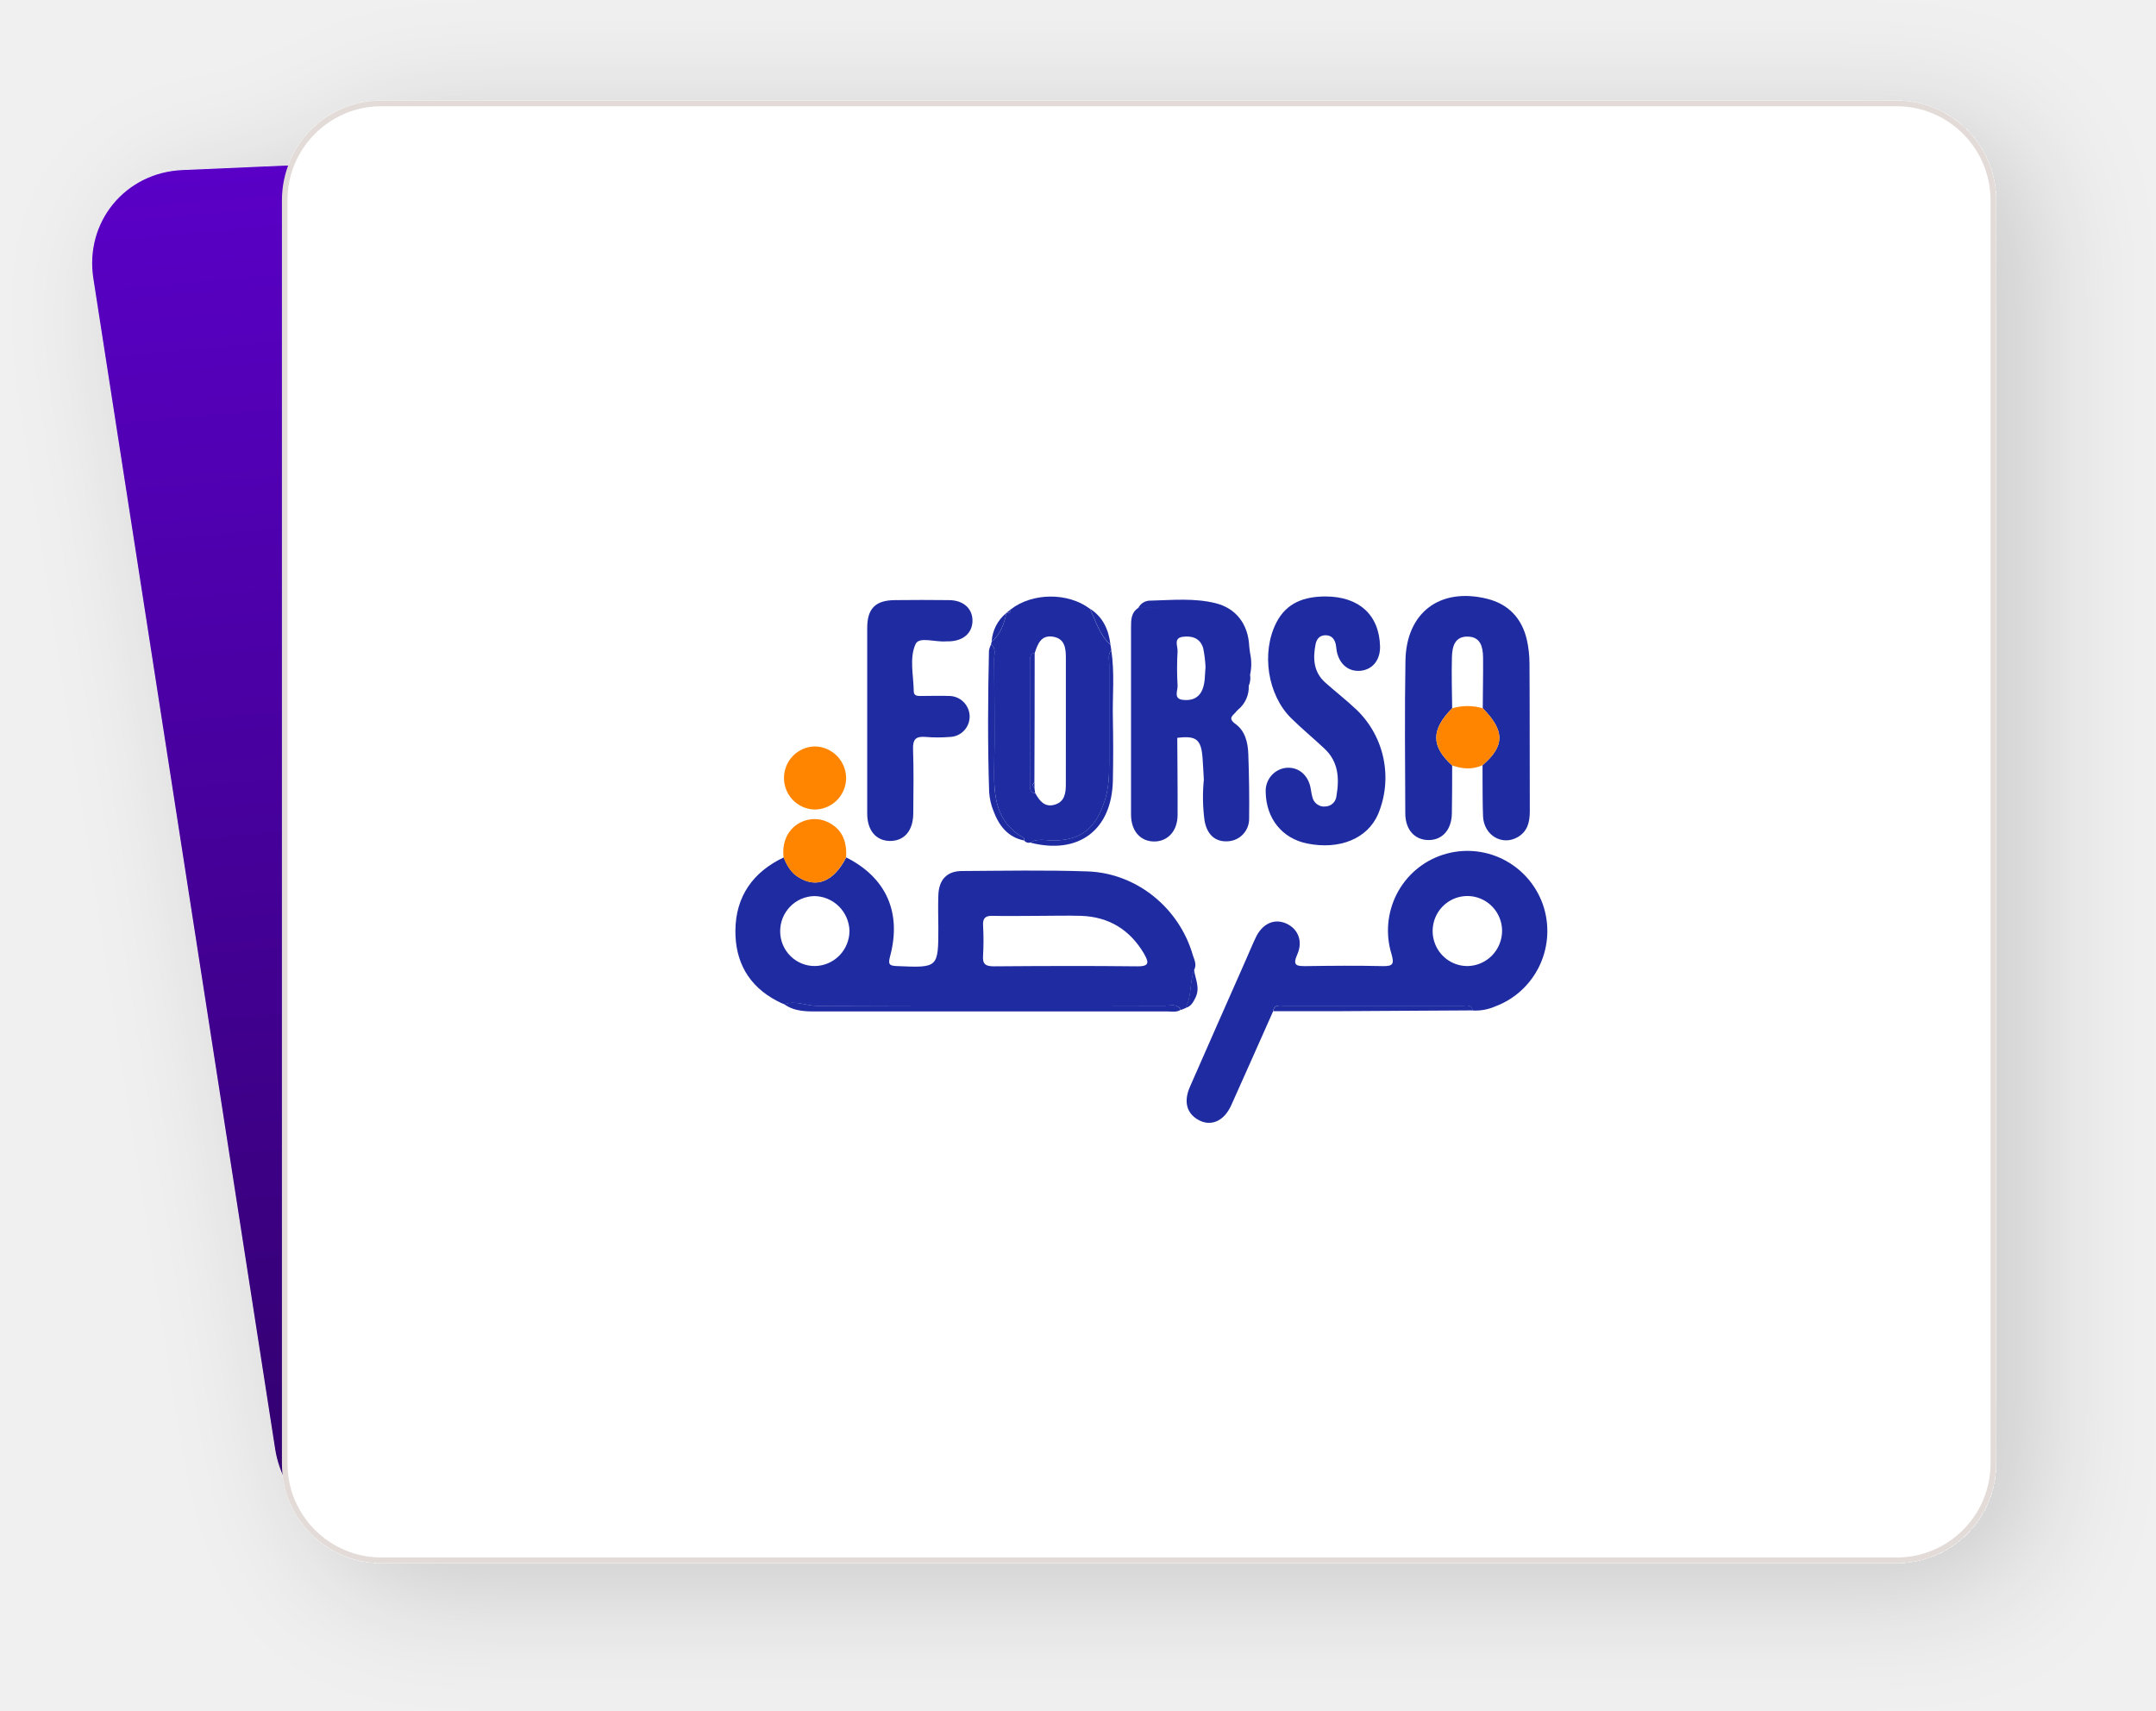
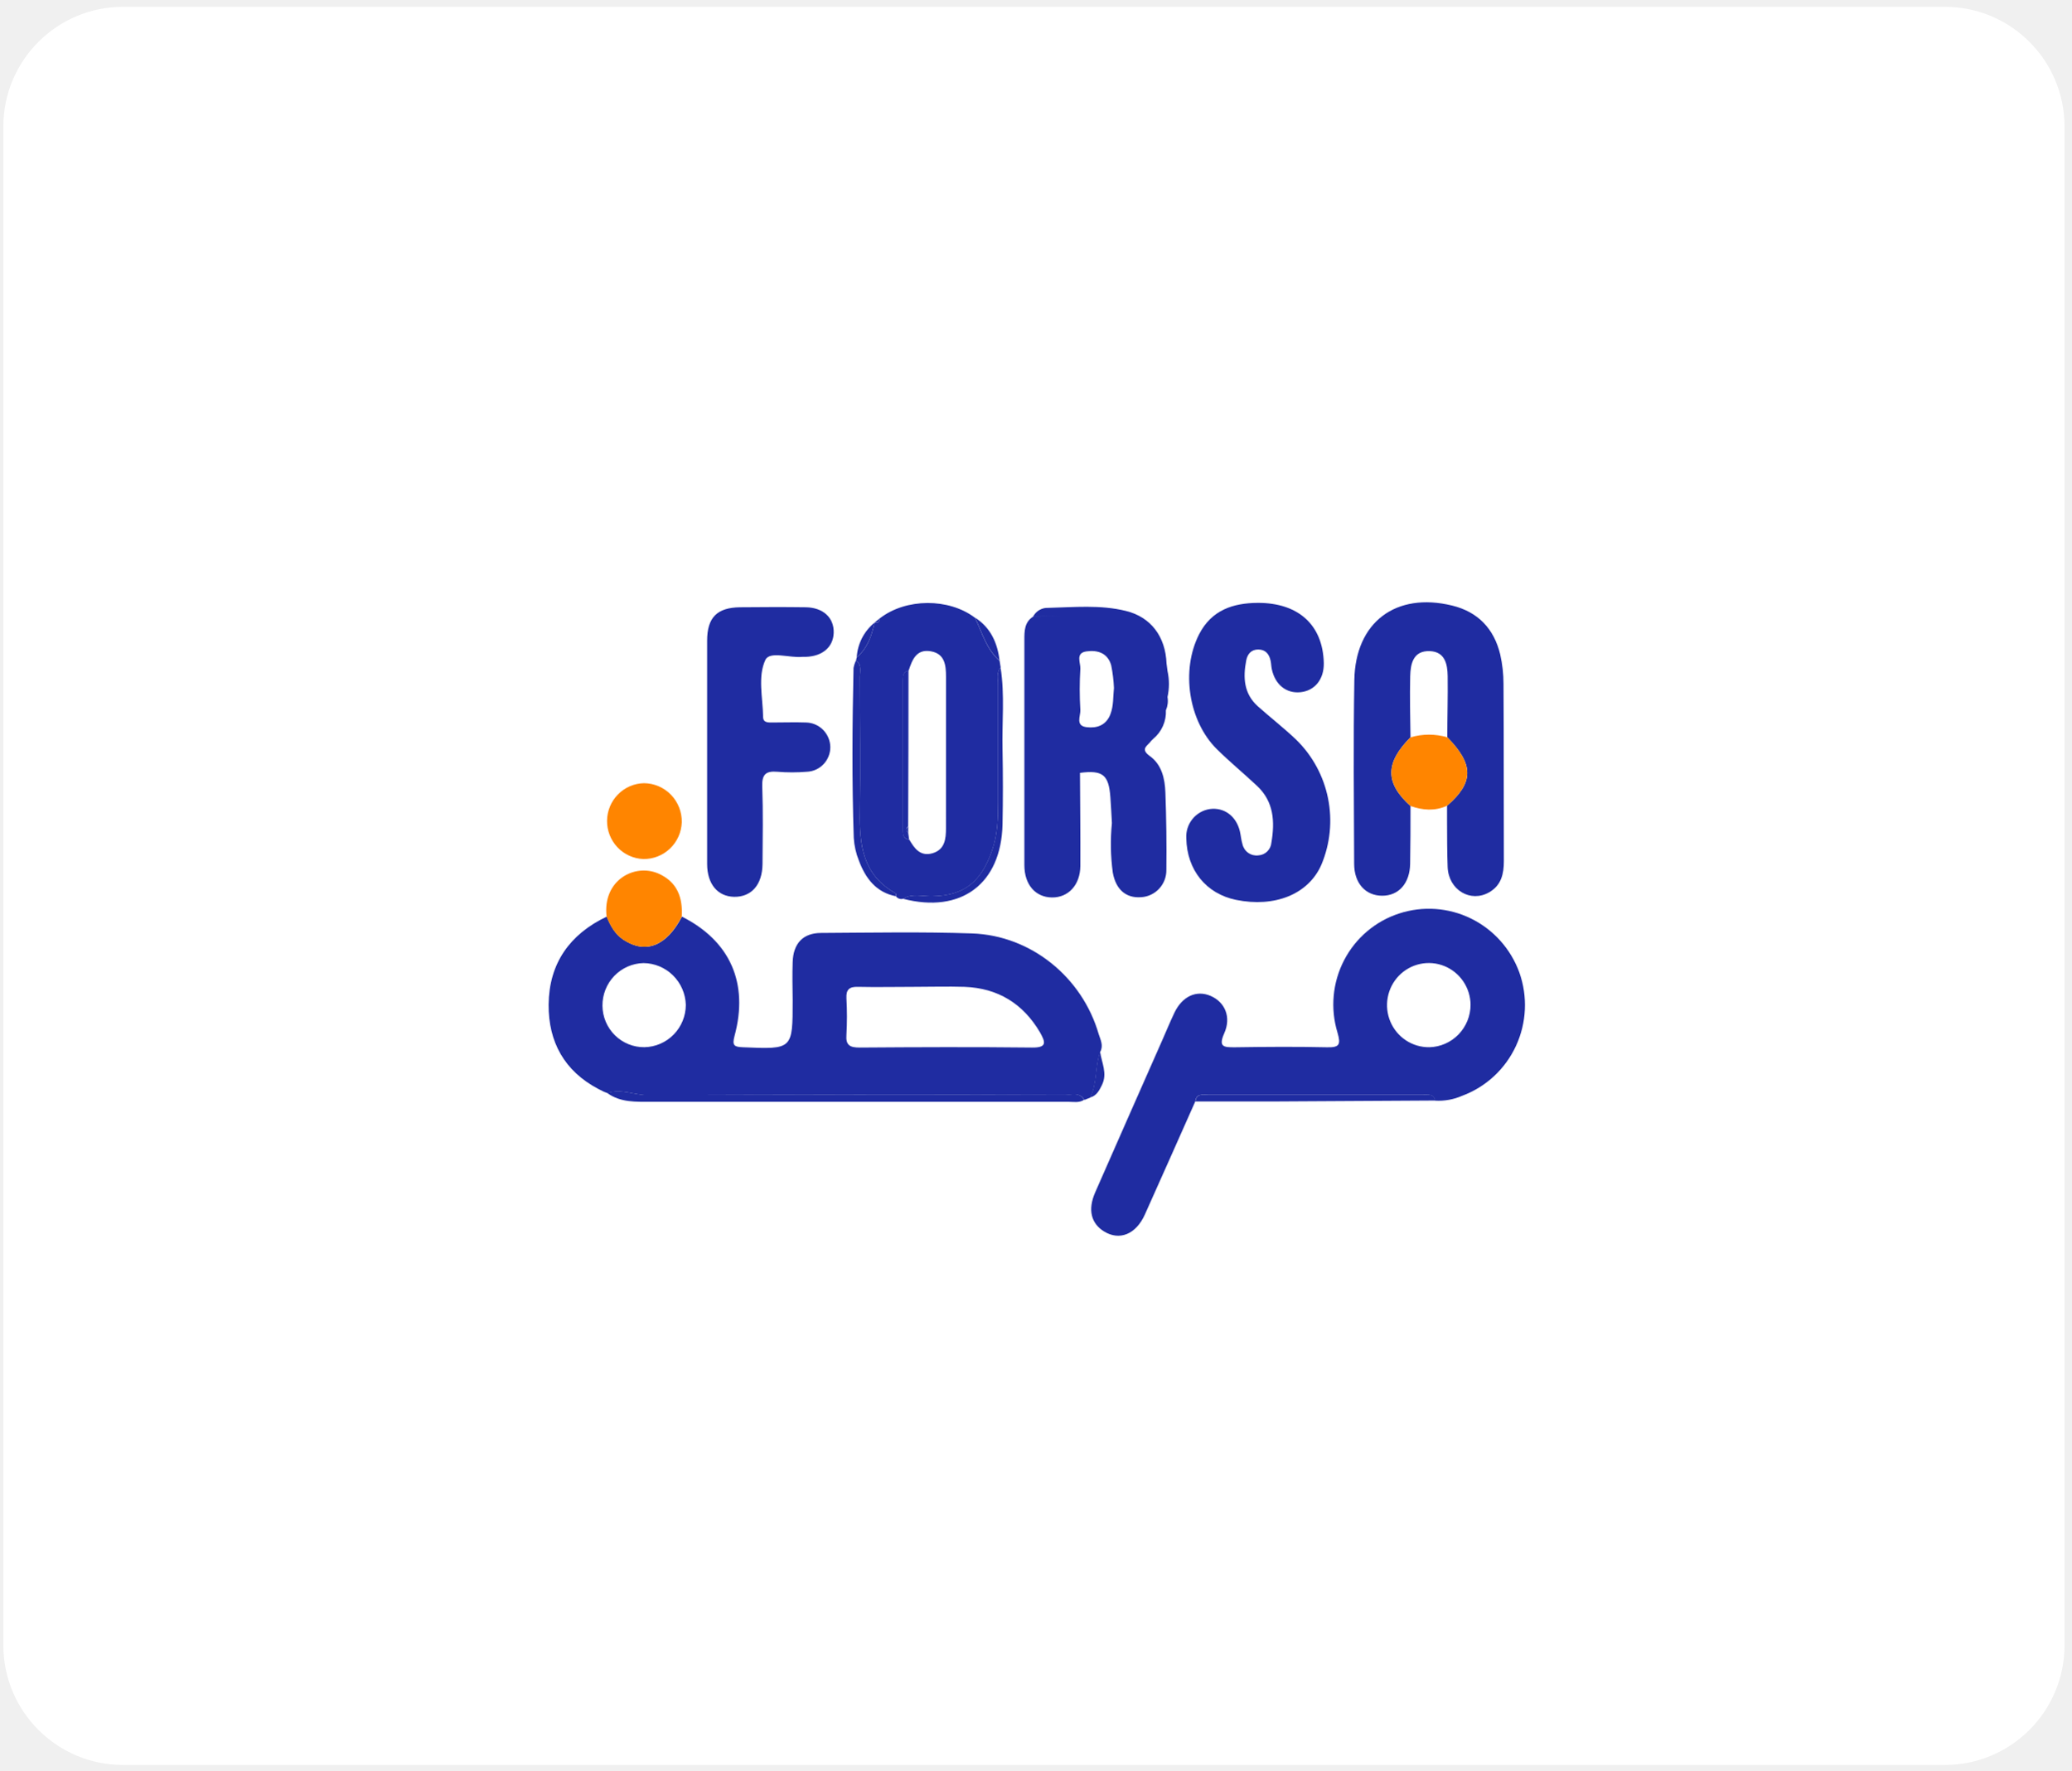
- <svg xmlns="http://www.w3.org/2000/svg" width="363" height="288" viewBox="0 0 363 288" fill="none">
-   <g filter="url(#filter0_d_947_1338)">
-     <path d="M15.714 46.875C14.239 37.379 21.081 29.05 30.702 28.631L283.12 17.654C292.102 17.263 300.201 23.947 301.498 32.819L332.276 243.31C333.709 253.108 326.322 261.516 316.365 261.421L63.78 259.008C55.168 258.926 47.64 252.442 46.325 243.975L15.714 46.875Z" fill="url(#paint0_linear_947_1338)" />
-     <rect x="47.934" y="17.421" width="287.67" height="245.277" rx="16.293" fill="white" stroke="#E3DBD8" stroke-width="0.931" />
-     <g clip-path="url(#clip0_947_1338)">
-       <path d="M191.655 102.322C191.655 102.294 191.655 102.267 191.692 102.243L191.655 102.322ZM146.01 121.272C146.01 118.177 146.01 115.071 146.01 111.955C146.01 115.049 146.01 118.155 146.01 121.272C146.01 124.128 146.01 126.984 146.01 129.841C146.007 126.988 146.007 124.131 146.01 121.272Z" fill="#1F2CA1" />
-       <path d="M200.841 160.832C198.539 152.848 191.369 146.999 183.095 146.716C176.059 146.474 169.01 146.609 161.965 146.651C159.423 146.651 158.065 148.131 157.986 150.74C157.927 152.514 157.963 154.287 157.986 156.065C157.986 162.982 157.986 162.954 151.029 162.657C149.8 162.606 149.482 162.425 149.846 161.074C151.858 153.646 149.21 147.755 142.478 144.362C140.351 148.484 137.413 149.645 134.31 147.612C133.103 146.818 132.468 145.629 131.952 144.362C126.777 146.818 123.867 150.912 123.816 156.682C123.775 161.909 126.035 166.004 130.769 168.492L131.533 168.877L132.063 169.086C133.983 168.408 135.82 169.383 137.726 169.374C157.188 169.297 176.653 169.287 196.121 169.346C197.042 169.346 198.161 168.882 198.829 170.038L199.644 169.717C200.671 167.703 200.302 165.372 201.057 163.293C201.523 162.415 201.094 161.612 200.841 160.832ZM137.229 162.647C136.465 162.657 135.706 162.514 134.996 162.226C134.287 161.939 133.641 161.514 133.095 160.974C132.549 160.434 132.114 159.792 131.815 159.082C131.517 158.373 131.36 157.611 131.354 156.84C131.34 155.282 131.936 153.782 133.013 152.664C134.089 151.547 135.56 150.902 137.105 150.87C138.649 150.886 140.127 151.503 141.231 152.592C142.334 153.682 142.978 155.159 143.026 156.715C143.022 158.272 142.412 159.765 141.328 160.874C140.245 161.983 138.773 162.62 137.229 162.647ZM191.498 162.698C183.454 162.606 175.382 162.638 167.357 162.698C166.008 162.698 165.395 162.387 165.515 160.902C165.614 159.201 165.614 157.496 165.515 155.796C165.455 154.57 165.92 154.171 167.103 154.199C169.71 154.259 172.316 154.199 174.931 154.199C177.307 154.199 179.683 154.124 182.054 154.199C186.7 154.375 190.228 156.52 192.608 160.554C193.363 161.909 193.681 162.726 191.498 162.698Z" fill="#1F2CA1" />
-       <path d="M259.738 152.188C258.538 148.884 256.115 146.178 252.978 144.636C249.841 143.095 246.233 142.838 242.913 143.921C239.587 144.996 236.816 147.348 235.198 150.468C233.581 153.588 233.247 157.224 234.27 160.591C234.767 162.299 234.546 162.703 232.792 162.661C228.505 162.563 224.209 162.596 219.899 162.661C218.407 162.661 217.542 162.661 218.416 160.702C219.429 158.432 218.518 156.338 216.519 155.47C214.521 154.602 212.546 155.526 211.454 157.791C210.856 159.04 210.331 160.326 209.769 161.598C206.629 168.724 203.47 175.84 200.348 182.975C199.284 185.407 199.763 187.329 201.596 188.457C203.755 189.78 206.053 188.857 207.301 186.085C209.672 180.816 212.007 175.529 214.36 170.246C214.507 169.1 215.387 169.318 216.114 169.318H246.315C246.983 169.318 247.752 169.151 247.945 170.135C249.248 170.209 250.549 169.974 251.744 169.448C255.063 168.213 257.765 165.707 259.262 162.475C260.759 159.243 260.93 155.547 259.738 152.188ZM247.14 162.652C245.982 162.668 244.846 162.338 243.874 161.703C242.903 161.067 242.141 160.156 241.684 159.083C241.227 158.011 241.096 156.826 241.308 155.678C241.52 154.531 242.064 153.473 242.873 152.638C243.682 151.803 244.719 151.228 245.852 150.988C246.985 150.747 248.163 150.851 249.237 151.286C250.311 151.721 251.233 152.468 251.886 153.432C252.539 154.396 252.894 155.533 252.905 156.7C252.904 158.255 252.3 159.747 251.223 160.859C250.146 161.971 248.681 162.614 247.14 162.652Z" fill="#1F2CA1" />
-       <path d="M257.569 136.581C257.569 138.396 257.205 139.965 255.539 140.94C252.909 142.472 249.815 140.638 249.695 137.408C249.617 135.268 249.622 133.123 249.612 130.978C249.612 130.263 249.612 129.553 249.612 128.838C253.379 125.589 253.388 123.054 249.649 119.248C249.649 116.393 249.737 113.538 249.7 110.687C249.677 108.974 249.309 107.262 247.195 107.183C244.893 107.099 244.501 108.914 244.455 110.692C244.386 113.542 244.455 116.397 244.497 119.252C240.924 122.841 240.928 125.668 244.497 128.875C244.497 131.577 244.497 134.283 244.446 136.985C244.395 139.687 242.858 141.442 240.528 141.437C238.198 141.432 236.614 139.701 236.605 136.962C236.572 128.388 236.485 119.809 236.632 111.235C236.775 103.116 242.452 98.882 250.322 100.8C253.945 101.682 256.192 104.049 257.058 107.647C257.365 109.002 257.52 110.388 257.518 111.778C257.574 120.046 257.537 128.314 257.569 136.581Z" fill="#1F2CA1" />
-       <path d="M187.115 109.476L186.963 108.547C185.121 106.946 184.518 104.62 183.519 102.513C179.858 99.727 173.849 99.755 170.202 102.582C170.129 102.977 170.009 103.316 169.489 103.163L169.443 103.209C169.051 105.066 168.453 106.788 166.956 108.06L166.859 108.487C167.707 109.114 167.389 110.042 167.394 110.845C167.394 117.112 167.495 123.379 167.394 129.637C167.306 134.279 167.794 138.559 172.385 141.084C172.468 141.13 172.445 141.377 172.468 141.548C172.583 141.689 172.735 141.794 172.907 141.851C173.079 141.908 173.264 141.914 173.439 141.869C174.719 141.084 176.124 141.539 177.459 141.516C182.064 141.446 184.403 139.469 185.918 135.073C186.7 132.807 186.751 130.611 186.756 128.337C186.756 122.873 186.756 117.409 186.756 111.945C186.765 111.096 186.475 110.209 187.115 109.476ZM179.453 131.972C179.453 133.466 179.31 134.998 177.537 135.495C175.861 135.959 175.032 134.826 174.314 133.568C173.338 133.429 173.421 132.682 173.421 131.981C173.421 125.101 173.421 118.222 173.421 111.342C173.421 110.706 173.421 110.07 174.227 109.912C174.724 108.394 175.3 106.872 177.302 107.201C179.305 107.531 179.453 109.165 179.457 110.752C179.454 117.824 179.453 124.897 179.453 131.972Z" fill="#1F2CA1" />
-       <path d="M232.019 137.092C230.223 141.215 225.517 143.127 220.047 142.013C215.875 141.15 213.19 137.835 213.103 133.397C213.044 132.423 213.348 131.462 213.957 130.704C214.565 129.945 215.434 129.444 216.391 129.298C218.389 129.029 220.074 130.264 220.599 132.385C220.742 132.984 220.783 133.611 220.963 134.2C221.071 134.7 221.361 135.141 221.777 135.434C222.193 135.727 222.703 135.852 223.205 135.783C223.672 135.755 224.113 135.558 224.447 135.228C224.78 134.898 224.984 134.457 225.02 133.987C225.517 131.053 225.36 128.254 223.012 126.058C221.17 124.326 219.199 122.702 217.394 120.924C213.402 116.987 212.329 109.857 214.894 104.829C216.63 101.441 219.632 100.438 223.146 100.424C228.818 100.424 232.23 103.534 232.355 108.845C232.401 111.092 231.13 112.703 229.131 112.93C227.133 113.157 225.531 111.899 225.07 109.681C224.992 109.305 224.992 108.91 224.909 108.534C224.711 107.605 224.214 106.974 223.21 106.956C222.206 106.937 221.658 107.592 221.493 108.501C221.032 110.878 221.156 113.143 223.118 114.908C224.895 116.495 226.802 117.967 228.51 119.605C230.776 121.823 232.324 124.68 232.95 127.801C233.576 130.922 233.252 134.161 232.019 137.092Z" fill="#1F2CA1" />
-       <path d="M208.176 119.759L208.493 119.447C209.072 118.966 209.532 118.356 209.836 117.664C210.141 116.973 210.282 116.22 210.248 115.465C210.502 114.881 210.58 114.236 210.473 113.608C210.736 112.407 210.736 111.164 210.473 109.964L210.335 108.905C210.188 105.136 208.139 102.406 204.644 101.552C201.048 100.665 197.373 101.037 193.731 101.125C193.337 101.111 192.947 101.201 192.599 101.387C192.25 101.573 191.957 101.847 191.747 102.183C191.73 102.208 191.716 102.235 191.705 102.262C191.705 102.262 191.705 102.313 191.668 102.341L195.753 102.188L191.664 102.346C190.425 103.121 190.43 104.388 190.43 105.623C190.43 116.145 190.43 126.654 190.43 137.148C190.43 139.887 191.977 141.646 194.279 141.679C196.581 141.711 198.248 139.938 198.267 137.264C198.29 132.938 198.234 128.611 198.216 124.266V124.229C201.402 123.825 202.24 124.489 202.471 127.618C202.563 128.834 202.618 130.05 202.687 131.266C202.457 133.572 202.498 135.897 202.811 138.192C203.235 140.569 204.653 141.799 206.771 141.642C207.738 141.589 208.647 141.16 209.308 140.446C209.968 139.732 210.328 138.788 210.312 137.812C210.355 134.197 210.309 130.581 210.174 126.963C210.105 125.004 209.645 123.036 207.968 121.857C206.578 120.84 207.738 120.408 208.176 119.759ZM202.48 116.017C201.872 117.581 200.592 118.008 199.137 117.832C197.525 117.637 198.317 116.263 198.267 115.423C198.152 113.501 198.152 111.574 198.267 109.653C198.313 108.803 197.539 107.438 199.123 107.22C200.707 107.002 202.098 107.452 202.586 109.165C202.799 110.215 202.928 111.279 202.973 112.35C202.839 113.598 202.936 114.829 202.475 116.017H202.48Z" fill="#1F2CA1" />
-       <path d="M163.258 120.585C163.271 121.484 162.934 122.353 162.32 123.005C161.706 123.657 160.862 124.042 159.971 124.075C158.592 124.19 157.206 124.19 155.827 124.075C154.27 123.95 153.672 124.414 153.727 126.104C153.856 129.73 153.791 133.364 153.764 136.99C153.736 139.919 152.198 141.632 149.776 141.59C147.474 141.53 146.024 139.812 146.01 137.004C146.01 134.609 146.01 132.213 146.01 129.818C146.01 126.961 146.01 124.105 146.01 121.248C146.01 118.154 146.01 115.048 146.01 111.932C146.01 109.861 146.01 107.792 146.01 105.725C146.01 102.476 147.391 101.083 150.614 101.041C153.681 101.013 156.748 100.995 159.823 101.041C162.273 101.078 163.793 102.517 163.733 104.616C163.673 106.603 162.172 107.902 159.842 107.981C159.69 107.981 159.533 107.981 159.381 107.981C157.581 108.176 154.777 107.127 154.169 108.408C153.073 110.729 153.805 113.696 153.847 116.388C153.847 117.266 154.63 117.173 155.228 117.177C156.757 117.177 158.295 117.122 159.833 117.177C160.73 117.189 161.587 117.55 162.226 118.185C162.865 118.821 163.235 119.681 163.258 120.585Z" fill="#1F2CA1" />
-       <path d="M142.46 131.16C142.407 132.558 141.812 133.879 140.803 134.839C139.794 135.799 138.451 136.322 137.063 136.294C135.692 136.241 134.396 135.651 133.45 134.65C132.504 133.649 131.982 132.315 131.997 130.932C132.011 129.549 132.56 128.226 133.527 127.245C134.494 126.263 135.802 125.701 137.174 125.677C137.879 125.683 138.577 125.829 139.226 126.109C139.875 126.388 140.462 126.795 140.954 127.305C141.445 127.815 141.832 128.418 142.09 129.08C142.349 129.742 142.475 130.449 142.46 131.16Z" fill="#FF8500" />
-       <path d="M142.455 144.362C140.328 148.484 137.39 149.645 134.287 147.611C133.08 146.817 132.445 145.629 131.929 144.362C131.344 139.255 135.848 136.879 139.181 138.327C141.815 139.488 142.616 141.674 142.455 144.362Z" fill="#FF8500" />
-       <path d="M249.608 128.838C247.909 129.609 246.21 129.479 244.506 128.875C240.929 125.667 240.924 122.84 244.506 119.252C246.189 118.755 247.977 118.755 249.659 119.252C253.384 123.054 253.375 125.593 249.608 128.838Z" fill="#FF8500" />
-       <path d="M198.792 170.014C198.101 170.478 197.309 170.293 196.563 170.293C177.105 170.293 157.649 170.293 138.196 170.293C136.078 170.293 133.895 170.423 132.026 169.067C133.946 168.389 135.783 169.364 137.69 169.355C157.151 169.278 176.616 169.268 196.085 169.327C197.024 169.304 198.138 168.877 198.792 170.014Z" fill="#1F2CA1" />
-       <path d="M172.454 141.516C169.659 140.969 168.181 138.991 167.255 136.507C166.853 135.505 166.612 134.444 166.542 133.365C166.279 125.427 166.334 117.489 166.509 109.551C166.573 109.178 166.691 108.816 166.859 108.478C167.707 109.105 167.389 110.033 167.393 110.837C167.393 117.103 167.495 123.37 167.393 129.628C167.306 134.27 167.794 138.55 172.385 141.075C172.454 141.122 172.431 141.368 172.454 141.516Z" fill="#1F2CA1" />
-       <path d="M187.372 121.026C187.441 124.493 187.441 127.989 187.372 131.438C187.183 139.794 181.561 143.972 173.43 141.86C174.71 141.075 176.114 141.53 177.449 141.507C182.054 141.437 184.393 139.46 185.908 135.063C186.691 132.798 186.741 130.602 186.746 128.328C186.746 122.864 186.746 117.4 186.746 111.936C186.746 111.119 186.461 110.233 187.101 109.499C187.704 113.306 187.28 117.163 187.372 121.026Z" fill="#1F2CA1" />
-       <path d="M247.964 170.116C240.376 170.163 232.786 170.208 225.195 170.251C221.589 170.251 217.984 170.251 214.378 170.251C214.526 169.104 215.405 169.322 216.133 169.322H246.334C247.002 169.304 247.771 169.132 247.964 170.116Z" fill="#1F2CA1" />
-       <path d="M191.697 102.243C191.697 102.243 191.697 102.294 191.66 102.322L191.697 102.243Z" fill="#1F2CA1" />
-       <path d="M201.288 167.953C200.901 168.742 200.533 169.457 199.621 169.694C200.648 167.679 200.28 165.349 201.035 163.269C201.242 164.82 202.098 166.315 201.288 167.953Z" fill="#1F2CA1" />
-       <path d="M186.963 108.525C185.121 106.923 184.518 104.597 183.519 102.49C185.72 103.896 186.659 106.027 186.963 108.525Z" fill="#1F2CA1" />
-       <path d="M169.443 103.2C169.052 105.057 168.453 106.779 166.957 108.051C167.014 107.112 167.265 106.197 167.693 105.361C168.121 104.526 168.717 103.79 169.443 103.2Z" fill="#1F2CA1" />
-       <path d="M170.202 102.573C170.129 102.968 170.009 103.306 169.489 103.153L170.202 102.573Z" fill="#1F2CA1" />
-       <path d="M174.291 133.559C173.315 133.42 173.398 132.673 173.398 131.972C173.398 125.092 173.398 118.212 173.398 111.333C173.398 110.697 173.398 110.061 174.204 109.903C174.204 117.179 174.188 124.452 174.158 131.721C173.798 132.023 173.808 132.32 174.158 132.603C174.213 132.937 174.254 133.253 174.291 133.559Z" fill="#1F2CA1" />
-       <path d="M174.176 132.631C173.803 132.348 173.794 132.051 174.176 131.749C174.158 132.032 174.167 132.329 174.176 132.631Z" fill="#1F2CA1" />
-     </g>
+ <svg xmlns="http://www.w3.org/2000/svg" width="290" height="248" viewBox="0 0 290 248" fill="none">
+   <rect x="0.468" y="0.955" width="288.601" height="246.208" rx="16.759" fill="white" />
+   <g clip-path="url(#clip0_1_1109)">
+     <path d="M144.655 86.322C144.655 86.294 144.655 86.267 144.692 86.243L144.655 86.322ZM99.01 105.272C99.01 102.177 99.01 99.071 99.01 95.955C99.01 99.049 99.01 102.155 99.01 105.272C99.01 108.128 99.01 110.984 99.01 113.841C99.007 110.988 99.007 108.131 99.01 105.272Z" fill="#1F2CA1" />
+     <path d="M153.841 144.832C151.539 136.848 144.369 130.999 136.095 130.716C129.059 130.474 122.01 130.609 114.965 130.651C112.423 130.651 111.065 132.131 110.986 134.74C110.927 136.514 110.963 138.287 110.986 140.065C110.986 146.982 110.986 146.954 104.029 146.657C102.8 146.606 102.482 146.425 102.846 145.074C104.858 137.646 102.21 131.755 95.478 128.362C93.351 132.484 90.413 133.645 87.31 131.612C86.103 130.818 85.468 129.629 84.952 128.362C79.777 130.818 76.867 134.912 76.816 140.682C76.775 145.909 79.035 150.004 83.769 152.492L84.533 152.877L85.063 153.086C86.983 152.408 88.82 153.383 90.726 153.374C110.188 153.297 129.653 153.287 149.121 153.346C150.042 153.346 151.161 152.882 151.829 154.038L152.644 153.717C153.671 151.703 153.302 149.372 154.057 147.293C154.523 146.415 154.094 145.612 153.841 144.832ZM90.229 146.647C89.465 146.657 88.706 146.514 87.996 146.226C87.287 145.939 86.641 145.514 86.095 144.974C85.549 144.434 85.114 143.792 84.815 143.082C84.516 142.373 84.36 141.611 84.354 140.84C84.34 139.282 84.936 137.782 86.013 136.664C87.089 135.547 88.56 134.902 90.105 134.87C91.649 134.886 93.127 135.503 94.231 136.592C95.334 137.682 95.978 139.159 96.026 140.715C96.022 142.272 95.412 143.765 94.328 144.874C93.245 145.983 91.773 146.62 90.229 146.647ZM144.498 146.698C136.454 146.606 128.382 146.638 120.357 146.698C119.008 146.698 118.395 146.387 118.515 144.902C118.614 143.201 118.614 141.496 118.515 139.796C118.455 138.57 118.92 138.171 120.103 138.199C122.71 138.259 125.316 138.199 127.931 138.199C130.307 138.199 132.683 138.124 135.054 138.199C139.7 138.375 143.228 140.52 145.608 144.554C146.363 145.909 146.681 146.726 144.498 146.698Z" fill="#1F2CA1" />
+     <path d="M212.738 136.188C211.538 132.884 209.115 130.178 205.978 128.636C202.841 127.095 199.233 126.838 195.913 127.921C192.587 128.996 189.816 131.348 188.198 134.468C186.581 137.588 186.247 141.224 187.27 144.591C187.767 146.299 187.546 146.703 185.792 146.661C181.505 146.563 177.209 146.596 172.899 146.661C171.407 146.661 170.542 146.661 171.416 144.702C172.429 142.432 171.518 140.338 169.519 139.47C167.521 138.602 165.546 139.526 164.454 141.791C163.856 143.04 163.331 144.326 162.769 145.598C159.629 152.724 156.47 159.84 153.348 166.975C152.284 169.407 152.763 171.329 154.596 172.457C156.755 173.78 159.053 172.857 160.301 170.085C162.672 164.816 165.007 159.529 167.36 154.246C167.507 153.1 168.387 153.318 169.114 153.318H199.315C199.983 153.318 200.752 153.151 200.945 154.135C202.248 154.209 203.549 153.974 204.744 153.448C208.063 152.213 210.765 149.707 212.262 146.475C213.759 143.243 213.93 139.547 212.738 136.188ZM200.14 146.652C198.982 146.668 197.846 146.338 196.874 145.703C195.903 145.067 195.141 144.156 194.684 143.083C194.227 142.011 194.096 140.826 194.308 139.678C194.52 138.531 195.064 137.473 195.873 136.638C196.682 135.803 197.719 135.228 198.852 134.988C199.985 134.747 201.163 134.851 202.237 135.286C203.311 135.721 204.233 136.468 204.886 137.432C205.539 138.396 205.894 139.533 205.905 140.7C205.904 142.255 205.3 143.747 204.223 144.859C203.146 145.971 201.681 146.614 200.14 146.652Z" fill="#1F2CA1" />
+     <path d="M210.569 120.581C210.569 122.396 210.205 123.965 208.539 124.94C205.909 126.472 202.815 124.638 202.695 121.408C202.617 119.268 202.622 117.123 202.612 114.978C202.612 114.263 202.612 113.553 202.612 112.838C206.379 109.589 206.388 107.054 202.649 103.248C202.649 100.393 202.737 97.538 202.7 94.687C202.677 92.975 202.309 91.261 200.195 91.183C197.893 91.099 197.501 92.914 197.455 94.692C197.386 97.542 197.455 100.397 197.497 103.252C193.924 106.841 193.928 109.668 197.497 112.875C197.497 115.577 197.497 118.283 197.446 120.985C197.395 123.687 195.858 125.442 193.528 125.437C191.198 125.432 189.614 123.701 189.605 120.962C189.572 112.388 189.485 103.809 189.632 95.235C189.775 87.116 195.452 82.882 203.322 84.8C206.945 85.682 209.192 88.049 210.058 91.647C210.365 93.002 210.52 94.388 210.518 95.778C210.574 104.046 210.537 112.314 210.569 120.581Z" fill="#1F2CA1" />
+     <path d="M140.115 93.476L139.963 92.547C138.121 90.946 137.518 88.62 136.519 86.513C132.858 83.727 126.849 83.755 123.202 86.582C123.129 86.977 123.009 87.316 122.489 87.162L122.443 87.209C122.051 89.066 121.453 90.788 119.956 92.06L119.859 92.487C120.707 93.114 120.389 94.042 120.394 94.845C120.394 101.112 120.495 107.379 120.394 113.637C120.306 118.279 120.794 122.559 125.385 125.084C125.468 125.13 125.445 125.377 125.468 125.548C125.583 125.689 125.735 125.794 125.907 125.851C126.079 125.908 126.264 125.914 126.439 125.869C127.719 125.084 129.124 125.539 130.459 125.516C135.064 125.446 137.403 123.469 138.918 119.073C139.7 116.807 139.751 114.611 139.756 112.337C139.756 106.873 139.756 101.409 139.756 95.945C139.765 95.096 139.475 94.209 140.115 93.476ZM132.453 115.972C132.453 117.466 132.31 118.998 130.537 119.495C128.861 119.959 128.032 118.827 127.314 117.568C126.338 117.429 126.421 116.682 126.421 115.981C126.421 109.101 126.421 102.222 126.421 95.342C126.421 94.706 126.421 94.07 127.227 93.912C127.724 92.394 128.3 90.871 130.302 91.201C132.305 91.531 132.453 93.165 132.457 94.752C132.454 101.824 132.453 108.897 132.453 115.972Z" fill="#1F2CA1" />
+     <path d="M185.019 121.092C183.223 125.215 178.517 127.127 173.047 126.013C168.875 125.15 166.19 121.835 166.103 117.397C166.044 116.423 166.348 115.462 166.957 114.704C167.565 113.945 168.434 113.444 169.391 113.298C171.389 113.029 173.074 114.264 173.599 116.385C173.742 116.984 173.783 117.611 173.963 118.2C174.071 118.7 174.361 119.141 174.777 119.434C175.193 119.727 175.703 119.852 176.205 119.783C176.672 119.755 177.113 119.558 177.447 119.228C177.78 118.898 177.984 118.457 178.02 117.987C178.517 115.053 178.36 112.254 176.012 110.058C174.17 108.326 172.199 106.702 170.394 104.924C166.402 100.987 165.329 93.857 167.894 88.829C169.63 85.441 172.632 84.438 176.146 84.424C181.818 84.424 185.23 87.534 185.355 92.845C185.401 95.092 184.13 96.703 182.131 96.93C180.133 97.157 178.531 95.9 178.07 93.68C177.992 93.305 177.992 92.91 177.909 92.534C177.711 91.605 177.214 90.974 176.21 90.956C175.206 90.937 174.658 91.591 174.492 92.501C174.032 94.878 174.156 97.144 176.118 98.907C177.895 100.495 179.802 101.967 181.51 103.605C183.776 105.823 185.324 108.68 185.95 111.801C186.576 114.922 186.252 118.161 185.019 121.092Z" fill="#1F2CA1" />
+     <path d="M161.176 103.759L161.493 103.447C162.072 102.966 162.532 102.356 162.836 101.664C163.141 100.973 163.282 100.22 163.248 99.465C163.502 98.881 163.58 98.236 163.473 97.608C163.736 96.407 163.736 95.164 163.473 93.964L163.335 92.905C163.188 89.136 161.139 86.406 157.644 85.552C154.048 84.665 150.373 85.037 146.731 85.125C146.337 85.111 145.947 85.201 145.599 85.387C145.25 85.573 144.957 85.847 144.747 86.183C144.73 86.208 144.716 86.235 144.705 86.262C144.705 86.262 144.705 86.313 144.668 86.341L148.753 86.188L144.664 86.346C143.425 87.121 143.43 88.388 143.43 89.623C143.43 100.145 143.43 110.654 143.43 121.148C143.43 123.887 144.977 125.646 147.279 125.679C149.581 125.711 151.248 123.938 151.267 121.264C151.29 116.938 151.234 112.611 151.216 108.266V108.229C154.402 107.825 155.24 108.489 155.471 111.618C155.563 112.834 155.618 114.05 155.687 115.266C155.457 117.572 155.498 119.897 155.811 122.192C156.235 124.569 157.653 125.799 159.771 125.642C160.738 125.589 161.647 125.16 162.308 124.446C162.968 123.732 163.328 122.788 163.312 121.812C163.355 118.197 163.309 114.581 163.174 110.963C163.105 109.004 162.645 107.036 160.968 105.857C159.578 104.84 160.738 104.408 161.176 103.759ZM155.48 100.017C154.872 101.581 153.592 102.008 152.137 101.832C150.525 101.637 151.317 100.263 151.267 99.423C151.152 97.501 151.152 95.574 151.267 93.653C151.313 92.803 150.539 91.438 152.123 91.22C153.707 91.002 155.098 91.452 155.586 93.165C155.799 94.215 155.928 95.279 155.973 96.35C155.839 97.598 155.936 98.829 155.475 100.017H155.48Z" fill="#1F2CA1" />
+     <path d="M116.258 104.585C116.271 105.484 115.934 106.353 115.32 107.005C114.706 107.657 113.862 108.042 112.971 108.075C111.592 108.19 110.206 108.19 108.827 108.075C107.27 107.95 106.672 108.414 106.727 110.104C106.856 113.73 106.791 117.364 106.764 120.99C106.736 123.919 105.198 125.632 102.776 125.59C100.474 125.53 99.024 123.812 99.01 121.004C99.01 118.609 99.01 116.213 99.01 113.818C99.01 110.961 99.01 108.105 99.01 105.248C99.01 102.154 99.01 99.048 99.01 95.932C99.01 93.861 99.01 91.793 99.01 89.725C99.01 86.476 100.391 85.083 103.614 85.041C106.681 85.013 109.748 84.995 112.823 85.041C115.273 85.078 116.793 86.517 116.733 88.616C116.673 90.603 115.172 91.902 112.842 91.981C112.69 91.981 112.533 91.981 112.381 91.981C110.581 92.176 107.777 91.127 107.169 92.408C106.073 94.729 106.805 97.696 106.847 100.388C106.847 101.266 107.63 101.173 108.228 101.177C109.757 101.177 111.295 101.122 112.833 101.177C113.73 101.189 114.587 101.55 115.226 102.185C115.865 102.821 116.235 103.681 116.258 104.585Z" fill="#1F2CA1" />
+     <path d="M95.46 115.16C95.407 116.558 94.812 117.879 93.803 118.839C92.794 119.799 91.451 120.322 90.063 120.294C88.692 120.241 87.396 119.651 86.45 118.65C85.504 117.649 84.983 116.315 84.997 114.932C85.011 113.549 85.56 112.226 86.527 111.245C87.494 110.263 88.802 109.701 90.174 109.677C90.879 109.683 91.577 109.829 92.226 110.109C92.874 110.388 93.462 110.795 93.954 111.305C94.445 111.815 94.832 112.418 95.09 113.08C95.349 113.742 95.475 114.449 95.46 115.16Z" fill="#FF8500" />
+     <path d="M95.455 128.362C93.328 132.484 90.39 133.645 87.287 131.611C86.08 130.817 85.445 129.629 84.929 128.362C84.344 123.255 88.848 120.879 92.181 122.327C94.815 123.488 95.616 125.674 95.455 128.362Z" fill="#FF8500" />
+     <path d="M202.608 112.838C200.909 113.609 199.21 113.479 197.506 112.875C193.929 109.667 193.924 106.84 197.506 103.252C199.189 102.755 200.977 102.755 202.659 103.252C206.384 107.054 206.375 109.593 202.608 112.838Z" fill="#FF8500" />
+     <path d="M151.792 154.014C151.101 154.478 150.309 154.293 149.563 154.293C130.105 154.293 110.649 154.293 91.196 154.293C89.078 154.293 86.895 154.423 85.026 153.067C86.946 152.389 88.783 153.364 90.689 153.355C110.151 153.278 129.616 153.268 149.085 153.327C150.024 153.304 151.138 152.877 151.792 154.014Z" fill="#1F2CA1" />
+     <path d="M125.454 125.516C122.659 124.969 121.181 122.991 120.255 120.507C119.853 119.505 119.612 118.444 119.542 117.365C119.279 109.427 119.334 101.489 119.509 93.551C119.573 93.178 119.691 92.816 119.859 92.478C120.707 93.105 120.389 94.033 120.393 94.837C120.393 101.103 120.495 107.37 120.393 113.628C120.306 118.27 120.794 122.55 125.385 125.075C125.454 125.122 125.431 125.368 125.454 125.516Z" fill="#1F2CA1" />
+     <path d="M140.372 105.026C140.441 108.493 140.441 111.989 140.372 115.438C140.183 123.794 134.561 127.972 126.43 125.86C127.71 125.075 129.114 125.53 130.449 125.507C135.054 125.437 137.393 123.46 138.908 119.063C139.691 116.798 139.741 114.602 139.746 112.328C139.746 106.864 139.746 101.4 139.746 95.936C139.746 95.119 139.461 94.233 140.101 93.499C140.704 97.306 140.28 101.163 140.372 105.026Z" fill="#1F2CA1" />
+     <path d="M200.964 154.116C193.376 154.163 185.786 154.208 178.195 154.251C174.589 154.251 170.984 154.251 167.378 154.251C167.526 153.104 168.405 153.322 169.133 153.322H199.334C200.002 153.304 200.771 153.132 200.964 154.116Z" fill="#1F2CA1" />
+     <path d="M144.697 86.243C144.697 86.243 144.697 86.294 144.66 86.322L144.697 86.243Z" fill="#1F2CA1" />
+     <path d="M154.288 151.953C153.901 152.742 153.533 153.457 152.621 153.694C153.648 151.679 153.28 149.349 154.035 147.269C154.242 148.82 155.098 150.315 154.288 151.953Z" fill="#1F2CA1" />
+     <path d="M139.963 92.525C138.121 90.923 137.518 88.597 136.519 86.49C138.72 87.896 139.659 90.027 139.963 92.525Z" fill="#1F2CA1" />
+     <path d="M122.443 87.2C122.052 89.057 121.453 90.779 119.957 92.051C120.014 91.112 120.265 90.197 120.693 89.361C121.121 88.526 121.717 87.79 122.443 87.2Z" fill="#1F2CA1" />
+     <path d="M123.202 86.573C123.129 86.968 123.009 87.306 122.489 87.153L123.202 86.573Z" fill="#1F2CA1" />
+     <path d="M127.291 117.559C126.315 117.42 126.398 116.673 126.398 115.972C126.398 109.092 126.398 102.212 126.398 95.333C126.398 94.697 126.398 94.061 127.204 93.903C127.204 101.179 127.188 108.452 127.158 115.721C126.798 116.023 126.808 116.32 127.158 116.603C127.213 116.937 127.254 117.253 127.291 117.559Z" fill="#1F2CA1" />
+     <path d="M127.176 116.631C126.803 116.348 126.794 116.051 127.176 115.749C127.158 116.032 127.167 116.329 127.176 116.631Z" fill="#1F2CA1" />
  </g>
  <defs>
-     <filter id="filter0_d_947_1338" x="-1.7" y="-12.252" width="364.469" height="323.504" filterUnits="userSpaceOnUse" color-interpolation-filters="sRGB">
-       <feFlood flood-opacity="0" result="BackgroundImageFix" />
-       <feColorMatrix in="SourceAlpha" type="matrix" values="0 0 0 0 0 0 0 0 0 0 0 0 0 0 0 0 0 0 127 0" result="hardAlpha" />
-       <feOffset dx="6" dy="4" />
-       <feGaussianBlur stdDeviation="10.35" />
-       <feComposite in2="hardAlpha" operator="out" />
-       <feColorMatrix type="matrix" values="0 0 0 0 0 0 0 0 0 0 0 0 0 0 0 0 0 0 0.16 0" />
-       <feBlend mode="normal" in2="BackgroundImageFix" result="effect1_dropShadow_947_1338" />
-       <feBlend mode="normal" in="SourceGraphic" in2="effect1_dropShadow_947_1338" result="shape" />
-     </filter>
-     <linearGradient id="paint0_linear_947_1338" x1="155.175" y1="16.925" x2="177.856" y2="275.384" gradientUnits="userSpaceOnUse">
-       <stop stop-color="#5A00C7" />
-       <stop offset="1" stop-color="#2C0061" />
-     </linearGradient>
-     <clipPath id="clip0_947_1338">
-       <rect width="136.742" height="88.697" fill="white" transform="translate(123.793 100.345)" />
+     <clipPath id="clip0_1_1109">
+       <rect width="136.742" height="88.697" fill="white" transform="translate(76.793 84.3447)" />
    </clipPath>
  </defs>
</svg>
